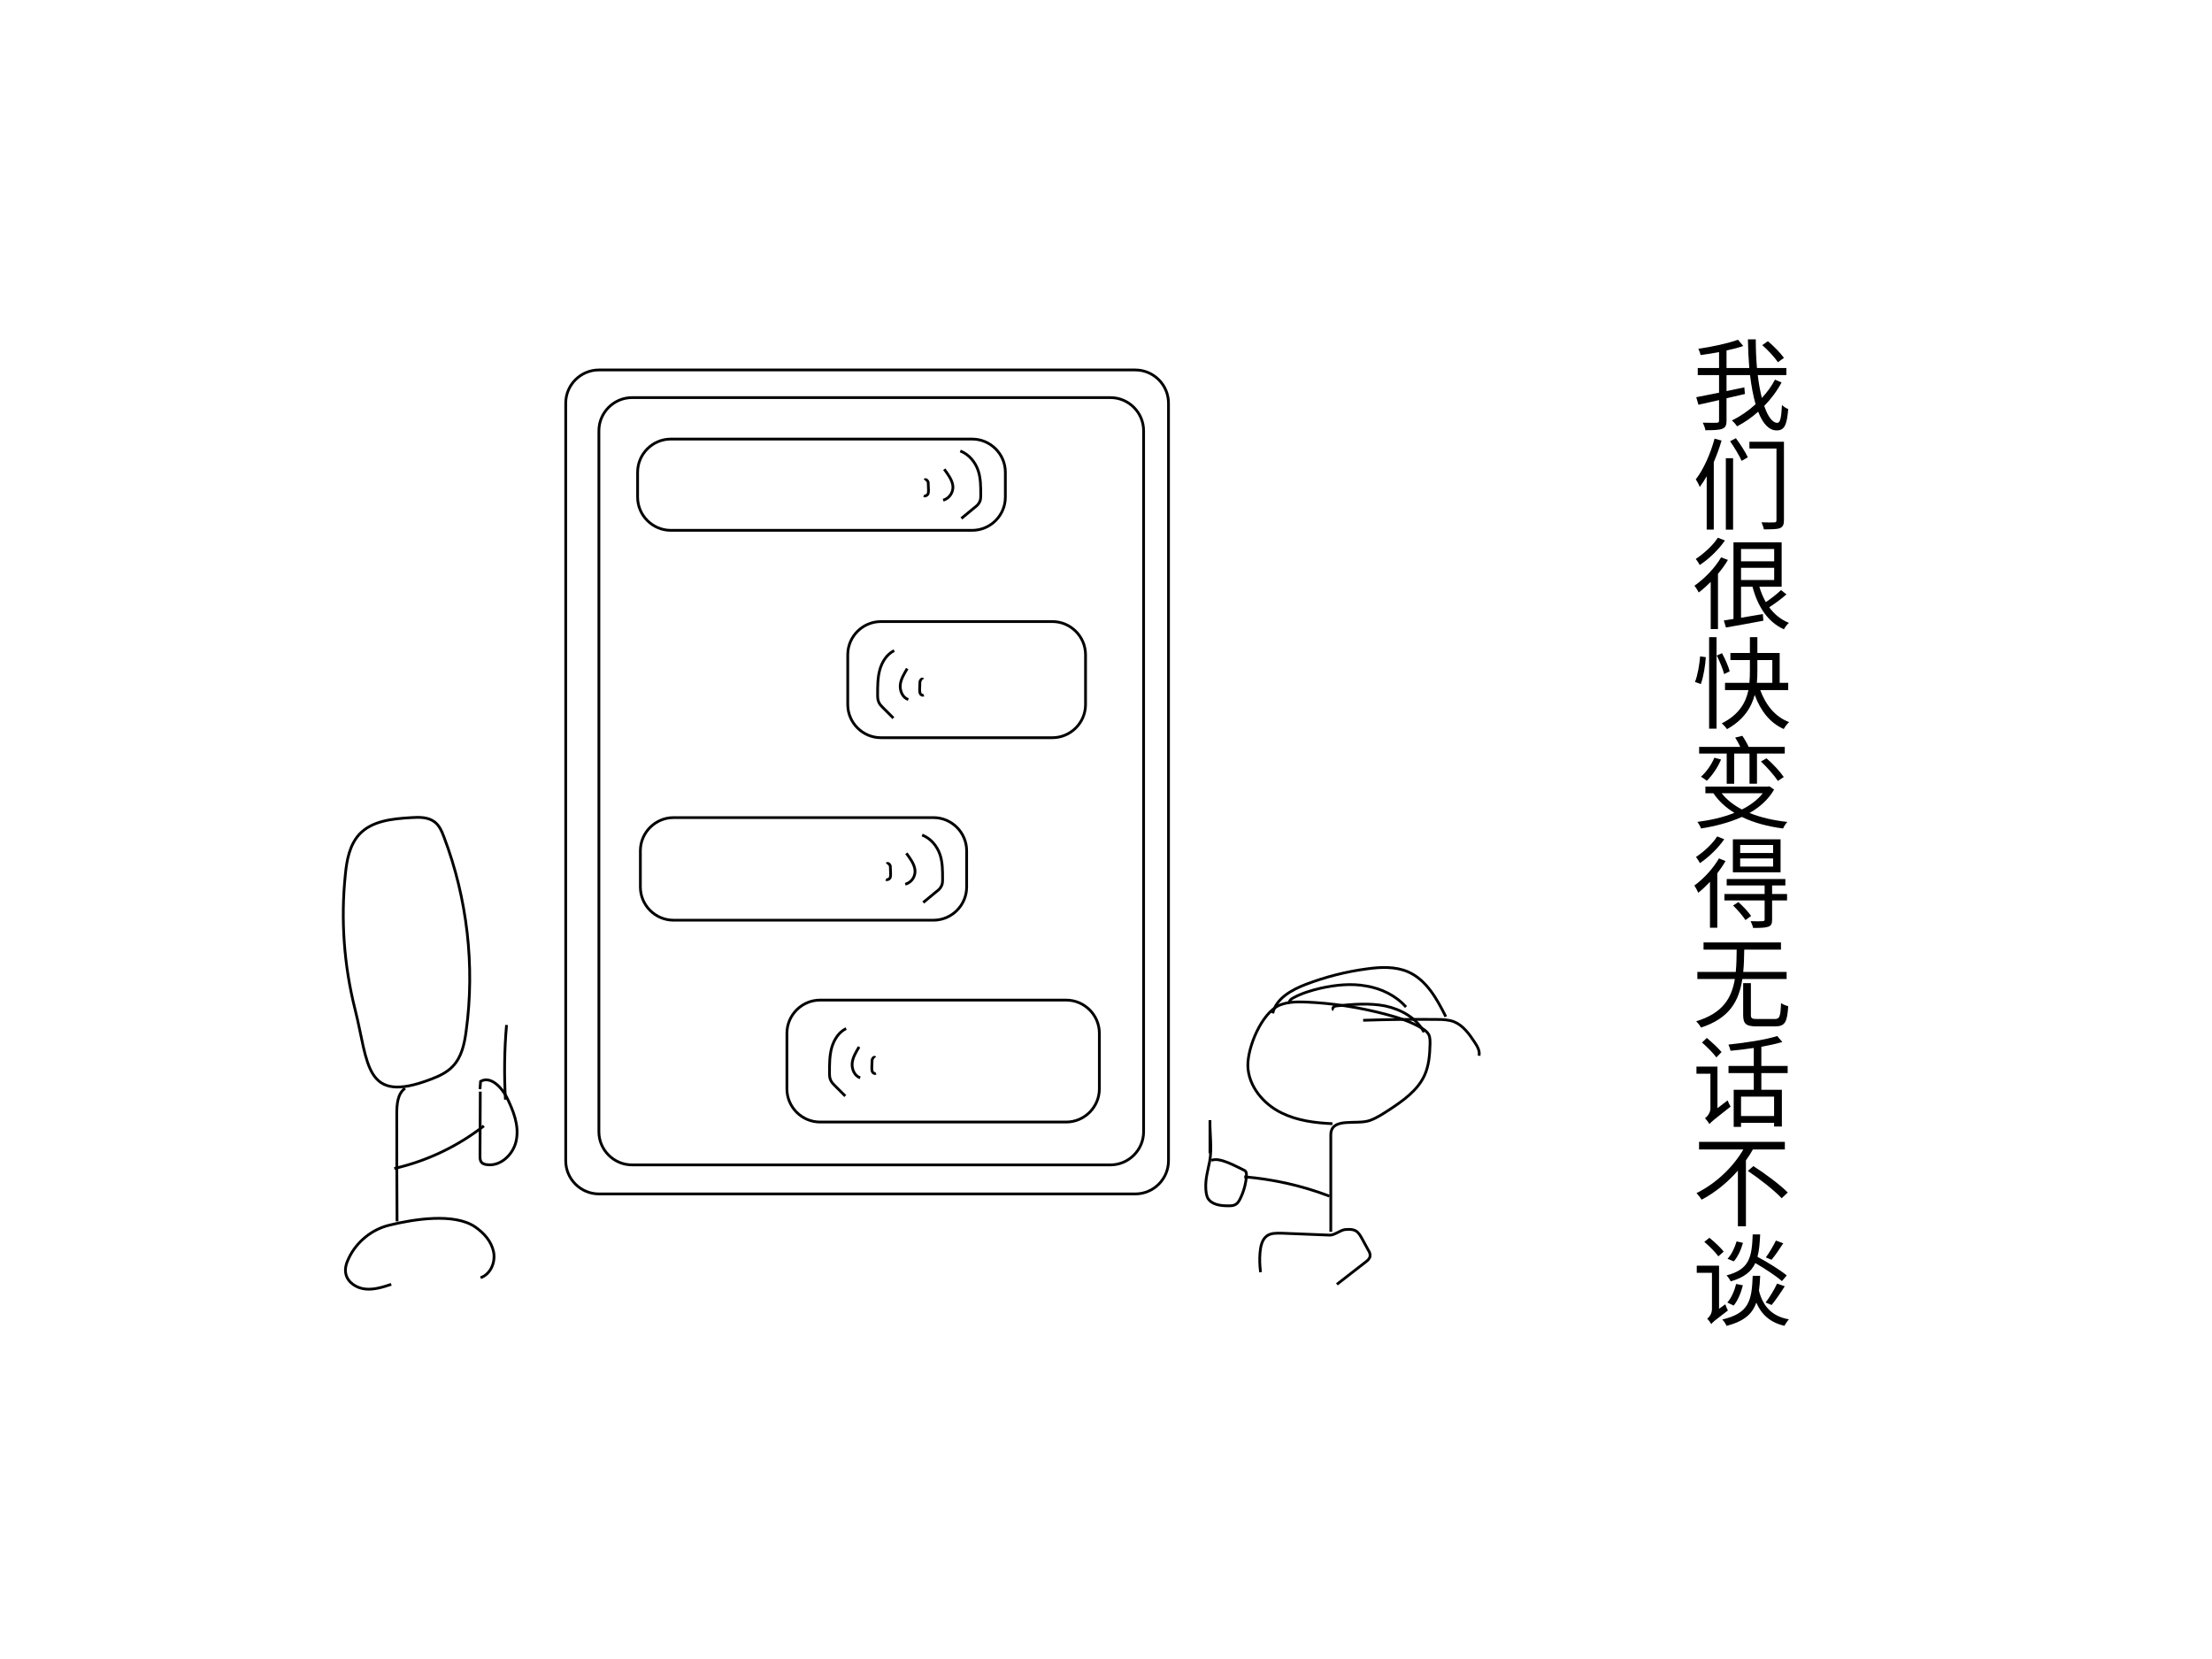
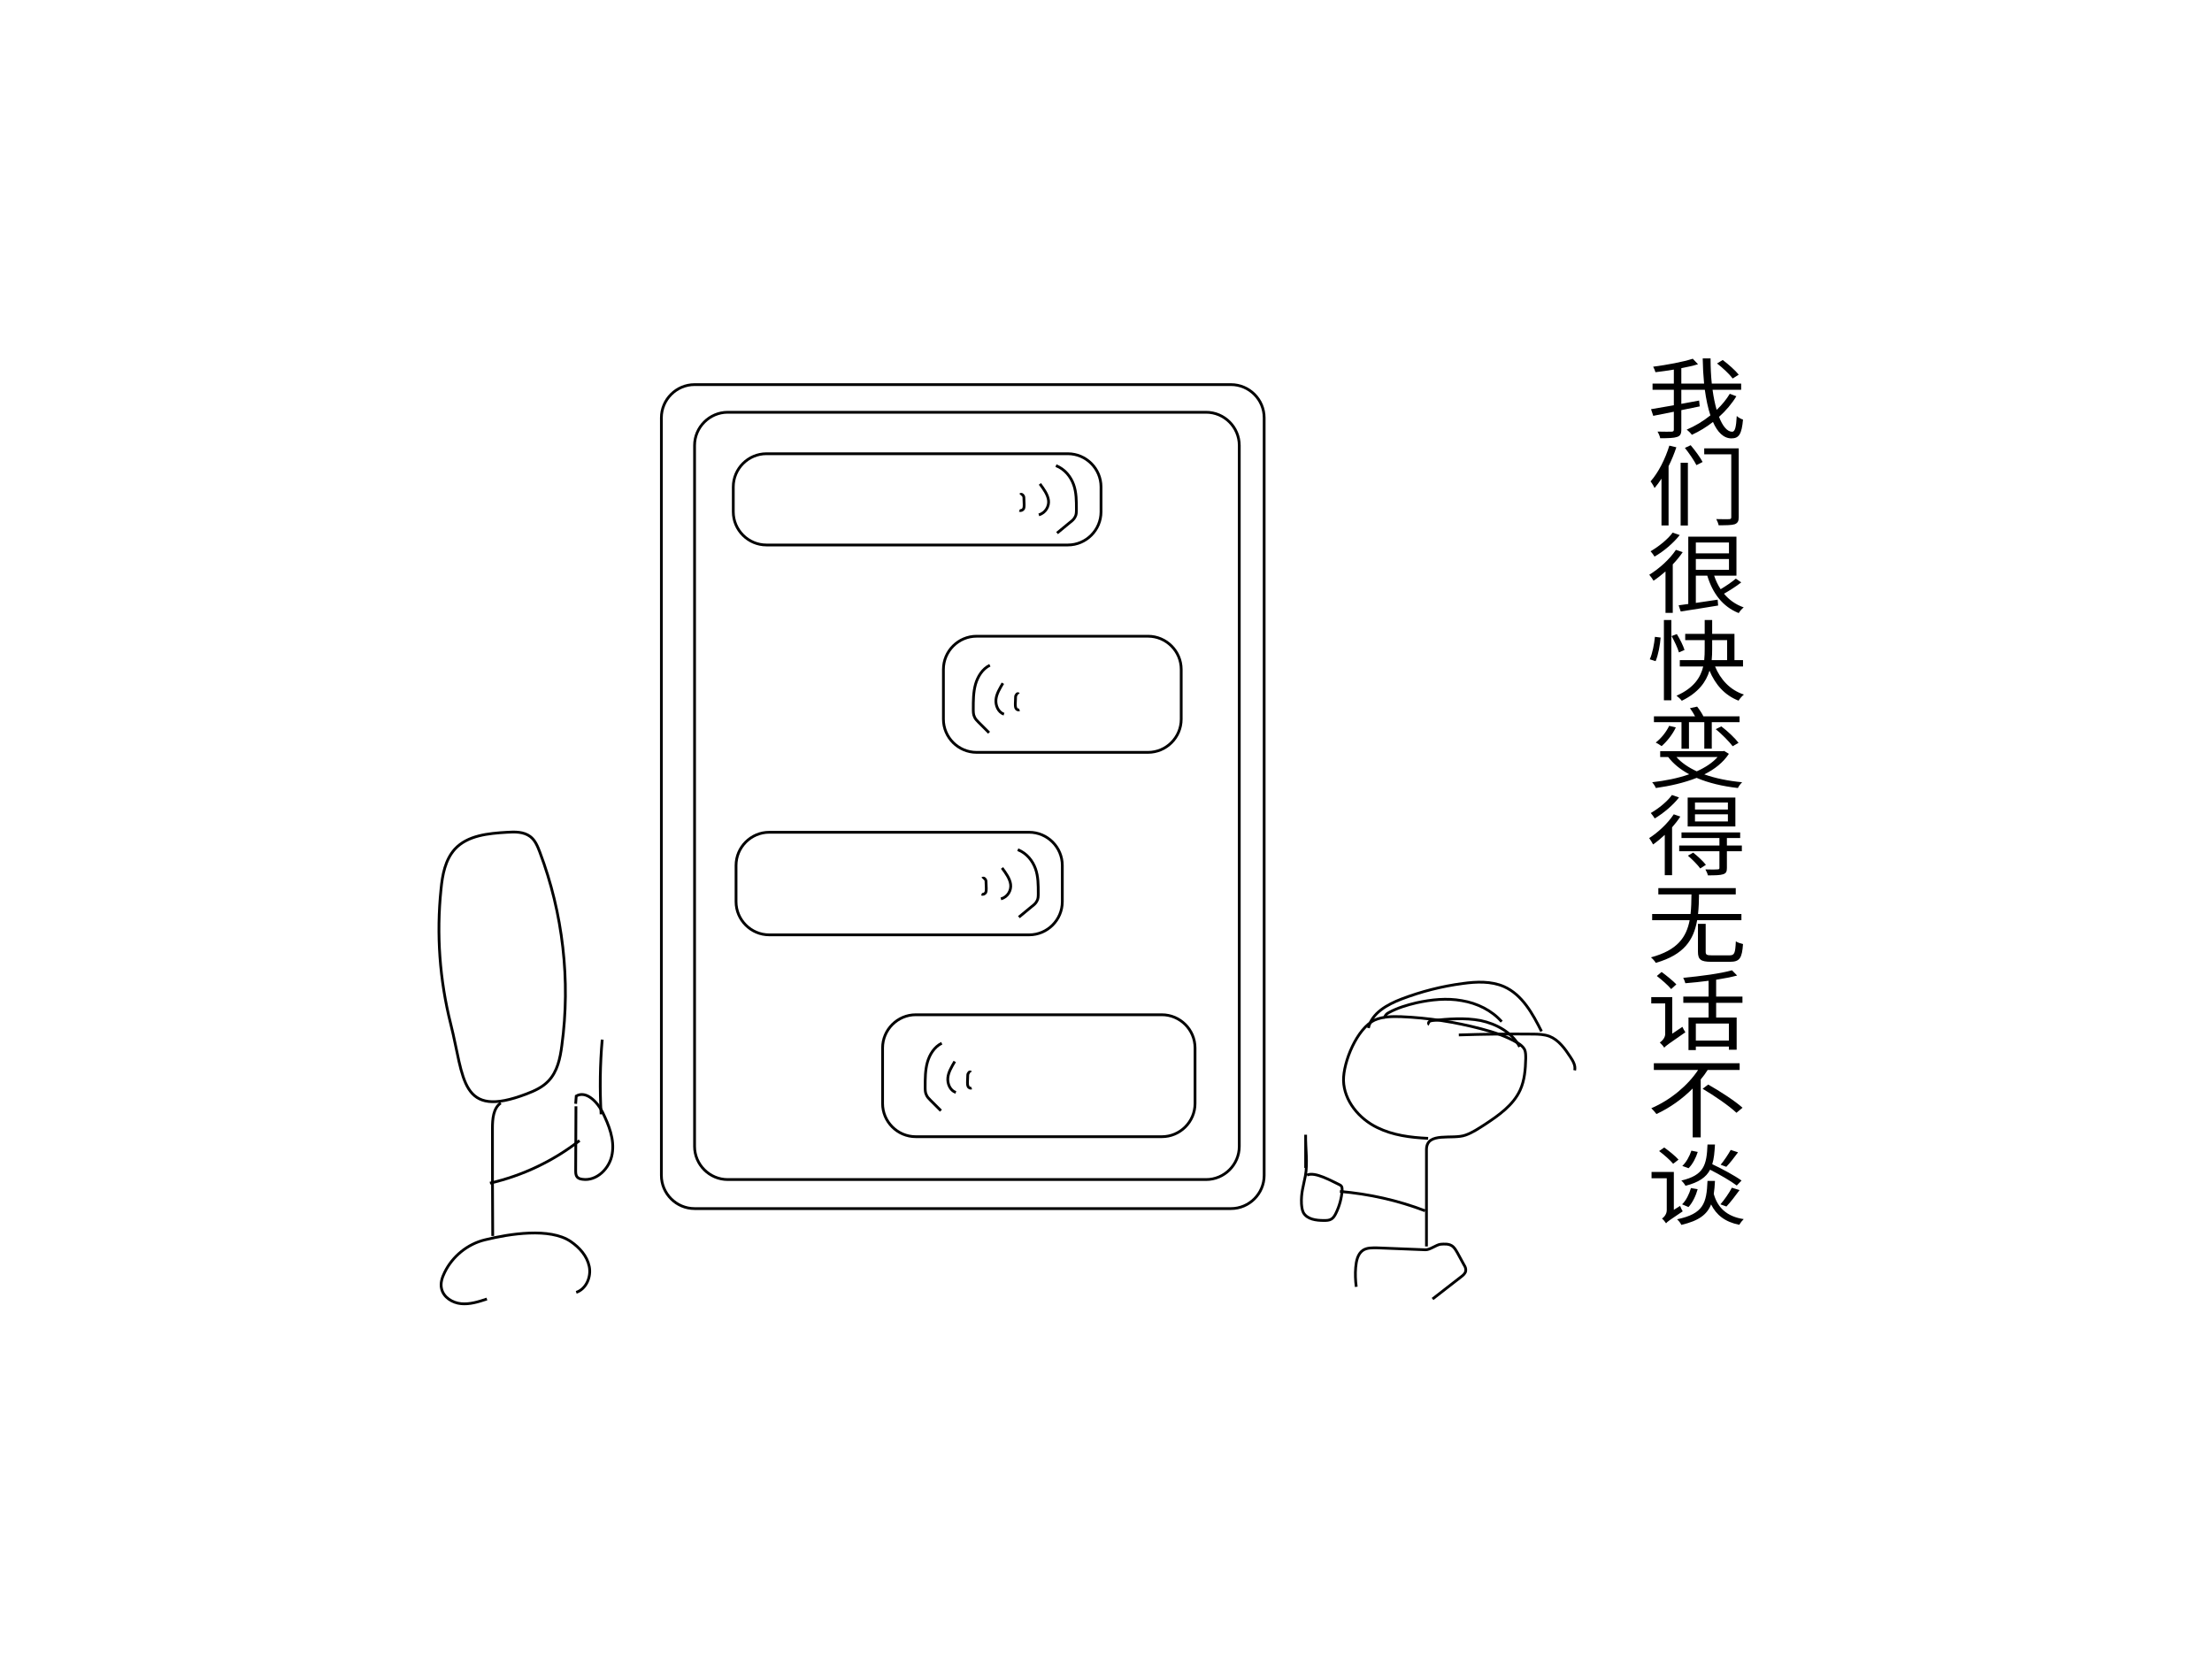
<svg xmlns="http://www.w3.org/2000/svg" version="1.1" id="page4" x="0px" y="0px" viewBox="0 0 800 600" enable-background="new 0 0 800 600" xml:space="preserve">
-   <path fill="none" stroke="#000000" stroke-miterlimit="10" d="M128.4,365c-4-15.9-5.2-32.4-3.5-48.7c0.5-5.2,1.5-10.6,5-14.5  c4.6-5,12.1-5.7,18.9-6.1c2.9-0.2,6-0.2,8.3,1.5c1.8,1.3,2.7,3.5,3.5,5.6c8.4,22.2,11.2,46.5,8,70c-0.6,4.6-1.6,9.5-4.9,12.9  c-2.1,2.2-4.9,3.5-7.8,4.6C131.7,399.6,133.4,384.8,128.4,365z" />
-   <path fill="none" stroke="#000000" stroke-miterlimit="10" d="M146.5,393.6c-2.7,1.9-3,5.8-3,9.1c0,13,0,26,0.1,39" />
-   <path fill="none" stroke="#000000" stroke-miterlimit="10" d="M142.6,422.6c11.8-2.7,22.9-8,32.4-15.4" />
-   <path fill="none" stroke="#000000" stroke-miterlimit="10" d="M173.7,394.8c0,7.7-0.1,15.5-0.1,23.2c0,0.8,0,1.7,0.5,2.3  c0.4,0.6,1.2,0.8,1.9,0.9c5.2,0.8,10-4,10.8-9.2c0.9-5.2-1.2-10.4-3.5-15.1c-1.9-3.7-5.9-7.9-9.5-5.8c-0.1,0.9-0.1,1.8-0.2,2.8" />
-   <path fill="none" stroke="#000000" stroke-miterlimit="10" d="M141.5,464.5c-3,1-6.2,2-9.3,1.7c-3.2-0.3-6.4-2.3-7.1-5.4  c-0.5-2,0.2-4.1,1.1-5.9c2.8-5.8,8.3-10.3,14.6-11.8c8.9-2.2,23.5-4.5,31,0.6c3.2,2.2,5.9,5.2,6.7,9c0.8,3.8-1.1,8.2-4.7,9.4" />
-   <path fill="none" stroke="#000000" stroke-miterlimit="10" d="M183.2,370.7c-0.8,9-0.9,18-0.4,27" />
-   <path fill="none" stroke="#000000" stroke-miterlimit="10" d="M410.6,431.8h-194c-6.6,0-12-5.4-12-12v-274c0-6.6,5.4-12,12-12h194  c6.6,0,12,5.4,12,12v274C422.6,426.4,417.2,431.8,410.6,431.8z" />
-   <path fill="none" stroke="#000000" stroke-miterlimit="10" d="M351.6,191.8h-109c-6.6,0-12-5.4-12-12v-9c0-6.6,5.4-12,12-12h109  c6.6,0,12,5.4,12,12v9C363.6,186.4,358.2,191.8,351.6,191.8z" />
-   <path fill="none" stroke="#000000" stroke-miterlimit="10" d="M380.6,266.8h-62c-6.6,0-12-5.4-12-12v-18c0-6.6,5.4-12,12-12h62  c6.6,0,12,5.4,12,12v18C392.6,261.4,387.2,266.8,380.6,266.8z" />
-   <path fill="none" stroke="#000000" stroke-miterlimit="10" d="M337.6,332.8h-94c-6.6,0-12-5.4-12-12v-13.1c0-6.6,5.4-12,12-12h94  c6.6,0,12,5.4,12,12v13.1C349.6,327.4,344.2,332.8,337.6,332.8z" />
-   <path fill="none" stroke="#000000" stroke-miterlimit="10" d="M385.6,405.8h-89c-6.6,0-12-5.4-12-12v-20.1c0-6.6,5.4-12,12-12h89  c6.6,0,12,5.4,12,12v20.1C397.6,400.4,392.2,405.8,385.6,405.8z" />
-   <path fill="none" stroke="#000000" stroke-miterlimit="10" d="M401.6,421.3h-173c-6.6,0-12-5.4-12-12V155.8c0-6.6,5.4-12,12-12h173  c6.6,0,12,5.4,12,12v253.5C413.6,415.9,408.2,421.3,401.6,421.3z" />
-   <path fill="none" stroke="#000000" stroke-miterlimit="10" d="M323.4,235.3c-2.7,1.3-4.4,4.1-5.2,6.9c-0.8,2.9-0.8,5.9-0.8,8.9  c0,1,0,2,0.4,2.8c0.3,0.8,0.9,1.4,1.5,2c1.3,1.3,2.5,2.5,3.8,3.8" />
-   <path fill="none" stroke="#000000" stroke-miterlimit="10" d="M328.1,241.8c-1.1,1.9-2.3,3.8-2.5,5.9s0.8,4.6,2.9,5.3" />
-   <path fill="none" stroke="#000000" stroke-miterlimit="10" d="M333.8,245.7c-0.4-0.5-1.1,0.4-1.1,1c0,0.9-0.1,1.7-0.1,2.6  c0,0.5,0,1,0.2,1.5s0.8,0.8,1.3,0.6" />
-   <path fill="none" stroke="#000000" stroke-miterlimit="10" d="M347.3,163.1c3.3,1.3,5.4,4.1,6.4,6.9s1,5.9,1,8.9c0,1,0,2-0.5,2.8  c-0.4,0.8-1.1,1.4-1.9,2c-1.5,1.3-3.1,2.5-4.6,3.8" />
-   <path fill="none" stroke="#000000" stroke-miterlimit="10" d="M341.5,169.7c1.4,1.9,2.8,3.8,3.1,5.9s-1,4.6-3.5,5.3" />
-   <path fill="none" stroke="#000000" stroke-miterlimit="10" d="M334.4,173.6c0.5-0.5,1.3,0.4,1.3,1c0,0.9,0.1,1.7,0.1,2.6  c0,0.5,0,1-0.2,1.5c-0.3,0.5-1,0.8-1.5,0.6" />
-   <path fill="none" stroke="#000000" stroke-miterlimit="10" d="M333.5,302c3.3,1.3,5.4,4.1,6.4,6.9s1,5.9,1,8.9c0,1,0,2-0.5,2.8  c-0.4,0.8-1.1,1.4-1.9,2c-1.5,1.3-3.1,2.5-4.6,3.8" />
-   <path fill="none" stroke="#000000" stroke-miterlimit="10" d="M327.8,308.6c1.4,1.9,2.8,3.8,3.1,5.9c0.3,2.2-1,4.6-3.5,5.3" />
-   <path fill="none" stroke="#000000" stroke-miterlimit="10" d="M320.7,312.4c0.5-0.5,1.3,0.4,1.3,1c0,0.9,0.1,1.7,0.1,2.6  c0,0.5,0,1-0.2,1.5c-0.3,0.5-1,0.8-1.5,0.6" />
-   <path fill="none" stroke="#000000" stroke-miterlimit="10" d="M306,372c-2.7,1.3-4.4,4.1-5.2,6.9c-0.8,2.9-0.8,5.9-0.8,8.9  c0,1,0,2,0.4,2.8c0.3,0.8,0.9,1.4,1.5,2c1.3,1.3,2.5,2.5,3.8,3.8" />
-   <path fill="none" stroke="#000000" stroke-miterlimit="10" d="M310.7,378.6c-1.1,1.9-2.3,3.8-2.5,5.9s0.8,4.6,2.9,5.3" />
-   <path fill="none" stroke="#000000" stroke-miterlimit="10" d="M316.5,382.5c-0.4-0.5-1.1,0.4-1.1,1c0,0.9-0.1,1.7-0.1,2.6  c0,0.5,0,1,0.2,1.5c0.2,0.5,0.8,0.8,1.3,0.6" />
-   <path fill="none" stroke="#000000" stroke-miterlimit="10" d="M481.3,445.5c0-11.7,0-23.3,0-35c0-6.7,9.4-3.5,14.2-5.3  c2.5-0.9,4.7-2.4,6.9-3.8c5-3.3,10.3-7,12.8-12.5c1.6-3.5,1.9-7.5,2-11.4c0-1.1,0-2.3-0.4-3.2c-0.5-1-1.5-1.8-2.5-2.4  c-4-2.4-8.6-3.9-13.2-5.1c-9.5-2.5-19.2-4-28.9-4.4c-3.2-0.1-6.6-0.1-9.6,1.2c-6.4,3-11.4,15.1-11.3,21.9c0.2,7.3,5.6,13.8,12.2,17  c5.7,2.8,12,3.6,18.4,3.9" />
-   <path fill="none" stroke="#000000" stroke-miterlimit="10" d="M480.8,432.6c-9.9-3.8-20.3-6.1-30.8-7" />
-   <path fill="none" stroke="#000000" stroke-miterlimit="10" d="M437.6,417.1c0-4,0-8,0-12c-0.1,4.8,0.8,10.2-0.1,14.9  c-0.7,3.6-1.6,6.2-1.4,10.1c0.1,1.1,0.2,2.2,0.7,3.2c1.4,2.4,4.6,2.8,7.4,2.8c0.9,0,1.9,0,2.7-0.5c0.7-0.4,1.2-1.2,1.6-2  c1.3-2.6,2.1-5.5,2.3-8.4c0-0.5,0-1-0.2-1.4c-0.2-0.4-0.7-0.6-1.1-0.8c-2.4-1.1-8.6-4.7-11.4-3.3" />
-   <path fill="none" stroke="#000000" stroke-miterlimit="10" d="M455.9,460.1c-0.3-2.3-0.4-4.7-0.2-7c0.2-2.3,0.7-4.9,2.6-6.2  c1.5-1,3.4-0.9,5.1-0.9c5.8,0.2,11.7,0.5,17.5,0.7c1.6,0.1,3.9-1.8,5.5-2c1.4-0.1,2.8-0.2,4,0.5c1,0.6,1.5,1.6,2.1,2.6  c0.8,1.5,1.6,2.9,2.4,4.4c0.4,0.6,0.7,1.3,0.6,2.1c-0.1,0.9-0.9,1.6-1.7,2.2c-3.4,2.7-6.9,5.3-10.3,8" />
-   <path fill="none" stroke="#000000" stroke-miterlimit="10" d="M466.3,363c-0.3-0.9,0.7-1.8,1.6-2.2c3-1.6,6.3-2.6,9.7-3.4  c5.4-1.2,11.1-1.8,16.5-0.8c5.5,0.9,10.8,3.5,14.4,7.6" />
-   <path fill="none" stroke="#000000" stroke-miterlimit="10" d="M482.3,365.2c-0.4-0.2-0.3-0.8,0-1c0.3-0.3,0.7-0.3,1.1-0.4  c5.8-0.6,11.8-1.1,17.5,0c5.7,1.2,11.4,4.3,14.1,9.5" />
-   <path fill="none" stroke="#000000" stroke-miterlimit="10" d="M460.3,366.5c1.2-5.4,6.8-8.5,12-10.5c7.1-2.7,14.5-4.6,22.1-5.6  c5-0.7,10.3-0.9,14.9,1.1c6.6,2.9,10.4,9.8,13.6,16.2" />
-   <path fill="none" stroke="#000000" stroke-miterlimit="10" d="M493,369c8.9-0.3,17.9-0.4,26.8-0.3c2,0,4.1,0.1,6,0.8  c3.3,1.3,5.6,4.5,7.5,7.4c1,1.5,2,3.2,1.6,4.9" />
-   <text transform="matrix(1 0 0 1 630 121)" font-family="'YouYuan'" font-size="36px" glyph-orientation-vertical="0" writing-mode="tb">我们很快变得无话不谈</text>
+   <path fill="none" stroke="#000000" stroke-miterlimit="10" d="M163,370.3c-4-15.9-5.2-32.4-3.5-48.7c0.5-5.2,1.5-10.6,5-14.5  c4.6-5,12.1-5.7,18.9-6.1c2.9-0.2,6-0.2,8.3,1.5c1.8,1.3,2.7,3.5,3.5,5.6c8.4,22.2,11.2,46.5,8,70c-0.6,4.6-1.6,9.5-4.9,12.9  c-2.1,2.2-4.9,3.5-7.8,4.6C166.3,404.9,168,390.1,163,370.3z" />
+   <path fill="none" stroke="#000000" stroke-miterlimit="10" d="M181.1,398.9c-2.7,1.9-3,5.8-3,9.1c0,13,0,26,0.1,39" />
+   <path fill="none" stroke="#000000" stroke-miterlimit="10" d="M177.2,427.9c11.8-2.7,22.9-8,32.4-15.4" />
+   <path fill="none" stroke="#000000" stroke-miterlimit="10" d="M208.3,400.1c0,7.7-0.1,15.5-0.1,23.2c0,0.8,0,1.7,0.5,2.3  c0.4,0.6,1.2,0.8,1.9,0.9c5.2,0.8,10-4,10.8-9.2c0.9-5.2-1.2-10.4-3.5-15.1c-1.9-3.7-5.9-7.9-9.5-5.8c-0.1,0.9-0.1,1.8-0.2,2.8" />
+   <path fill="none" stroke="#000000" stroke-miterlimit="10" d="M176.1,469.8c-3,1-6.2,2-9.3,1.7c-3.2-0.3-6.4-2.3-7.1-5.4  c-0.5-2,0.2-4.1,1.1-5.9c2.8-5.8,8.3-10.3,14.6-11.8c8.9-2.2,23.5-4.5,31,0.6c3.2,2.2,5.9,5.2,6.7,9s-1.1,8.2-4.7,9.4" />
+   <path fill="none" stroke="#000000" stroke-miterlimit="10" d="M217.8,376c-0.8,9-0.9,18-0.4,27" />
+   <path fill="none" stroke="#000000" stroke-miterlimit="10" d="M445.2,437.1h-194c-6.6,0-12-5.4-12-12v-274c0-6.6,5.4-12,12-12h194  c6.6,0,12,5.4,12,12v274C457.2,431.7,451.8,437.1,445.2,437.1z" />
+   <path fill="none" stroke="#000000" stroke-miterlimit="10" d="M386.2,197.1h-109c-6.6,0-12-5.4-12-12v-9c0-6.6,5.4-12,12-12h109  c6.6,0,12,5.4,12,12v9C398.2,191.7,392.8,197.1,386.2,197.1z" />
+   <path fill="none" stroke="#000000" stroke-miterlimit="10" d="M415.2,272.1h-62c-6.6,0-12-5.4-12-12v-18c0-6.6,5.4-12,12-12h62  c6.6,0,12,5.4,12,12v18C427.2,266.7,421.8,272.1,415.2,272.1z" />
+   <path fill="none" stroke="#000000" stroke-miterlimit="10" d="M372.2,338.1h-94c-6.6,0-12-5.4-12-12V313c0-6.6,5.4-12,12-12h94  c6.6,0,12,5.4,12,12v13.1C384.2,332.7,378.8,338.1,372.2,338.1z" />
+   <path fill="none" stroke="#000000" stroke-miterlimit="10" d="M420.2,411.1h-89c-6.6,0-12-5.4-12-12V379c0-6.6,5.4-12,12-12h89  c6.6,0,12,5.4,12,12v20.1C432.2,405.7,426.8,411.1,420.2,411.1z" />
+   <path fill="none" stroke="#000000" stroke-miterlimit="10" d="M436.2,426.6h-173c-6.6,0-12-5.4-12-12V161.1c0-6.6,5.4-12,12-12h173  c6.6,0,12,5.4,12,12v253.5C448.2,421.2,442.8,426.6,436.2,426.6z" />
+   <path fill="none" stroke="#000000" stroke-miterlimit="10" d="M358,240.6c-2.7,1.3-4.4,4.1-5.2,6.9c-0.8,2.9-0.8,5.9-0.8,8.9  c0,1,0,2,0.4,2.8c0.3,0.8,0.9,1.4,1.5,2c1.3,1.3,2.5,2.5,3.8,3.8" />
+   <path fill="none" stroke="#000000" stroke-miterlimit="10" d="M362.7,247.1c-1.1,1.9-2.3,3.8-2.5,5.9s0.8,4.6,2.9,5.3" />
+   <path fill="none" stroke="#000000" stroke-miterlimit="10" d="M368.4,251c-0.4-0.5-1.1,0.4-1.1,1c0,0.9-0.1,1.7-0.1,2.6  c0,0.5,0,1,0.2,1.5s0.8,0.8,1.3,0.6" />
+   <path fill="none" stroke="#000000" stroke-miterlimit="10" d="M381.9,168.4c3.3,1.3,5.4,4.1,6.4,6.9s1,5.9,1,8.9c0,1,0,2-0.5,2.8  c-0.4,0.8-1.1,1.4-1.9,2c-1.5,1.3-3.1,2.5-4.6,3.8" />
+   <path fill="none" stroke="#000000" stroke-miterlimit="10" d="M376.1,175c1.4,1.9,2.8,3.8,3.1,5.9s-1,4.6-3.5,5.3" />
+   <path fill="none" stroke="#000000" stroke-miterlimit="10" d="M369,178.9c0.5-0.5,1.3,0.4,1.3,1c0,0.9,0.1,1.7,0.1,2.6  c0,0.5,0,1-0.2,1.5c-0.3,0.5-1,0.8-1.5,0.6" />
+   <path fill="none" stroke="#000000" stroke-miterlimit="10" d="M368.1,307.3c3.3,1.3,5.4,4.1,6.4,6.9s1,5.9,1,8.9c0,1,0,2-0.5,2.8  c-0.4,0.8-1.1,1.4-1.9,2c-1.5,1.3-3.1,2.5-4.6,3.8" />
+   <path fill="none" stroke="#000000" stroke-miterlimit="10" d="M362.4,313.9c1.4,1.9,2.8,3.8,3.1,5.9c0.3,2.2-1,4.6-3.5,5.3" />
+   <path fill="none" stroke="#000000" stroke-miterlimit="10" d="M355.3,317.7c0.5-0.5,1.3,0.4,1.3,1c0,0.9,0.1,1.7,0.1,2.6  c0,0.5,0,1-0.2,1.5c-0.3,0.5-1,0.8-1.5,0.6" />
+   <path fill="none" stroke="#000000" stroke-miterlimit="10" d="M340.6,377.3c-2.7,1.3-4.4,4.1-5.2,6.9c-0.8,2.9-0.8,5.9-0.8,8.9  c0,1,0,2,0.4,2.8c0.3,0.8,0.9,1.4,1.5,2c1.3,1.3,2.5,2.5,3.8,3.8" />
+   <path fill="none" stroke="#000000" stroke-miterlimit="10" d="M345.3,383.9c-1.1,1.9-2.3,3.8-2.5,5.9s0.8,4.6,2.9,5.3" />
+   <path fill="none" stroke="#000000" stroke-miterlimit="10" d="M351.1,387.8c-0.4-0.5-1.1,0.4-1.1,1c0,0.9-0.1,1.7-0.1,2.6  c0,0.5,0,1,0.2,1.5s0.8,0.8,1.3,0.6" />
+   <path fill="none" stroke="#000000" stroke-miterlimit="10" d="M515.9,450.8c0-11.7,0-23.3,0-35c0-6.7,9.4-3.5,14.2-5.3  c2.5-0.9,4.7-2.4,6.9-3.8c5-3.3,10.3-7,12.8-12.5c1.6-3.5,1.9-7.5,2-11.4c0-1.1,0-2.3-0.4-3.2c-0.5-1-1.5-1.8-2.5-2.4  c-4-2.4-8.6-3.9-13.2-5.1c-9.5-2.5-19.2-4-28.9-4.4c-3.2-0.1-6.6-0.1-9.6,1.2c-6.4,3-11.4,15.1-11.3,21.9c0.2,7.3,5.6,13.8,12.2,17  c5.7,2.8,12,3.6,18.4,3.9" />
+   <path fill="none" stroke="#000000" stroke-miterlimit="10" d="M515.4,437.9c-9.9-3.8-20.3-6.1-30.8-7" />
+   <path fill="none" stroke="#000000" stroke-miterlimit="10" d="M472.2,422.4c0-4,0-8,0-12c-0.1,4.8,0.8,10.2-0.1,14.9  c-0.7,3.6-1.6,6.2-1.4,10.1c0.1,1.1,0.2,2.2,0.7,3.2c1.4,2.4,4.6,2.8,7.4,2.8c0.9,0,1.9,0,2.7-0.5c0.7-0.4,1.2-1.2,1.6-2  c1.3-2.6,2.1-5.5,2.3-8.4c0-0.5,0-1-0.2-1.4s-0.7-0.6-1.1-0.8c-2.4-1.1-8.6-4.7-11.4-3.3" />
+   <path fill="none" stroke="#000000" stroke-miterlimit="10" d="M490.5,465.4c-0.3-2.3-0.4-4.7-0.2-7c0.2-2.3,0.7-4.9,2.6-6.2  c1.5-1,3.4-0.9,5.1-0.9c5.8,0.2,11.7,0.5,17.5,0.7c1.6,0.1,3.9-1.8,5.5-2c1.4-0.1,2.8-0.2,4,0.5c1,0.6,1.5,1.6,2.1,2.6  c0.8,1.5,1.6,2.9,2.4,4.4c0.4,0.6,0.7,1.3,0.6,2.1c-0.1,0.9-0.9,1.6-1.7,2.2c-3.4,2.7-6.9,5.3-10.3,8" />
+   <path fill="none" stroke="#000000" stroke-miterlimit="10" d="M500.9,368.3c-0.3-0.9,0.7-1.8,1.6-2.2c3-1.6,6.3-2.6,9.7-3.4  c5.4-1.2,11.1-1.8,16.5-0.8c5.5,0.9,10.8,3.5,14.4,7.6" />
+   <path fill="none" stroke="#000000" stroke-miterlimit="10" d="M516.9,370.5c-0.4-0.2-0.3-0.8,0-1c0.3-0.3,0.7-0.3,1.1-0.4  c5.8-0.6,11.8-1.1,17.5,0c5.7,1.2,11.4,4.3,14.1,9.5" />
+   <path fill="none" stroke="#000000" stroke-miterlimit="10" d="M494.9,371.8c1.2-5.4,6.8-8.5,12-10.5c7.1-2.7,14.5-4.6,22.1-5.6  c5-0.7,10.3-0.9,14.9,1.1c6.6,2.9,10.4,9.8,13.6,16.2" />
+   <path fill="none" stroke="#000000" stroke-miterlimit="10" d="M527.6,374.3c8.9-0.3,17.9-0.4,26.8-0.3c2,0,4.1,0.1,6,0.8  c3.3,1.3,5.6,4.5,7.5,7.4c1,1.5,2,3.2,1.6,4.9" />
+   <text transform="matrix(1 0 0 0.8783 613.6504 128.1001)" font-family="'YouYuan'" font-size="36px" glyph-orientation-vertical="0" writing-mode="tb">我们很快变得无话不谈</text>
</svg>
